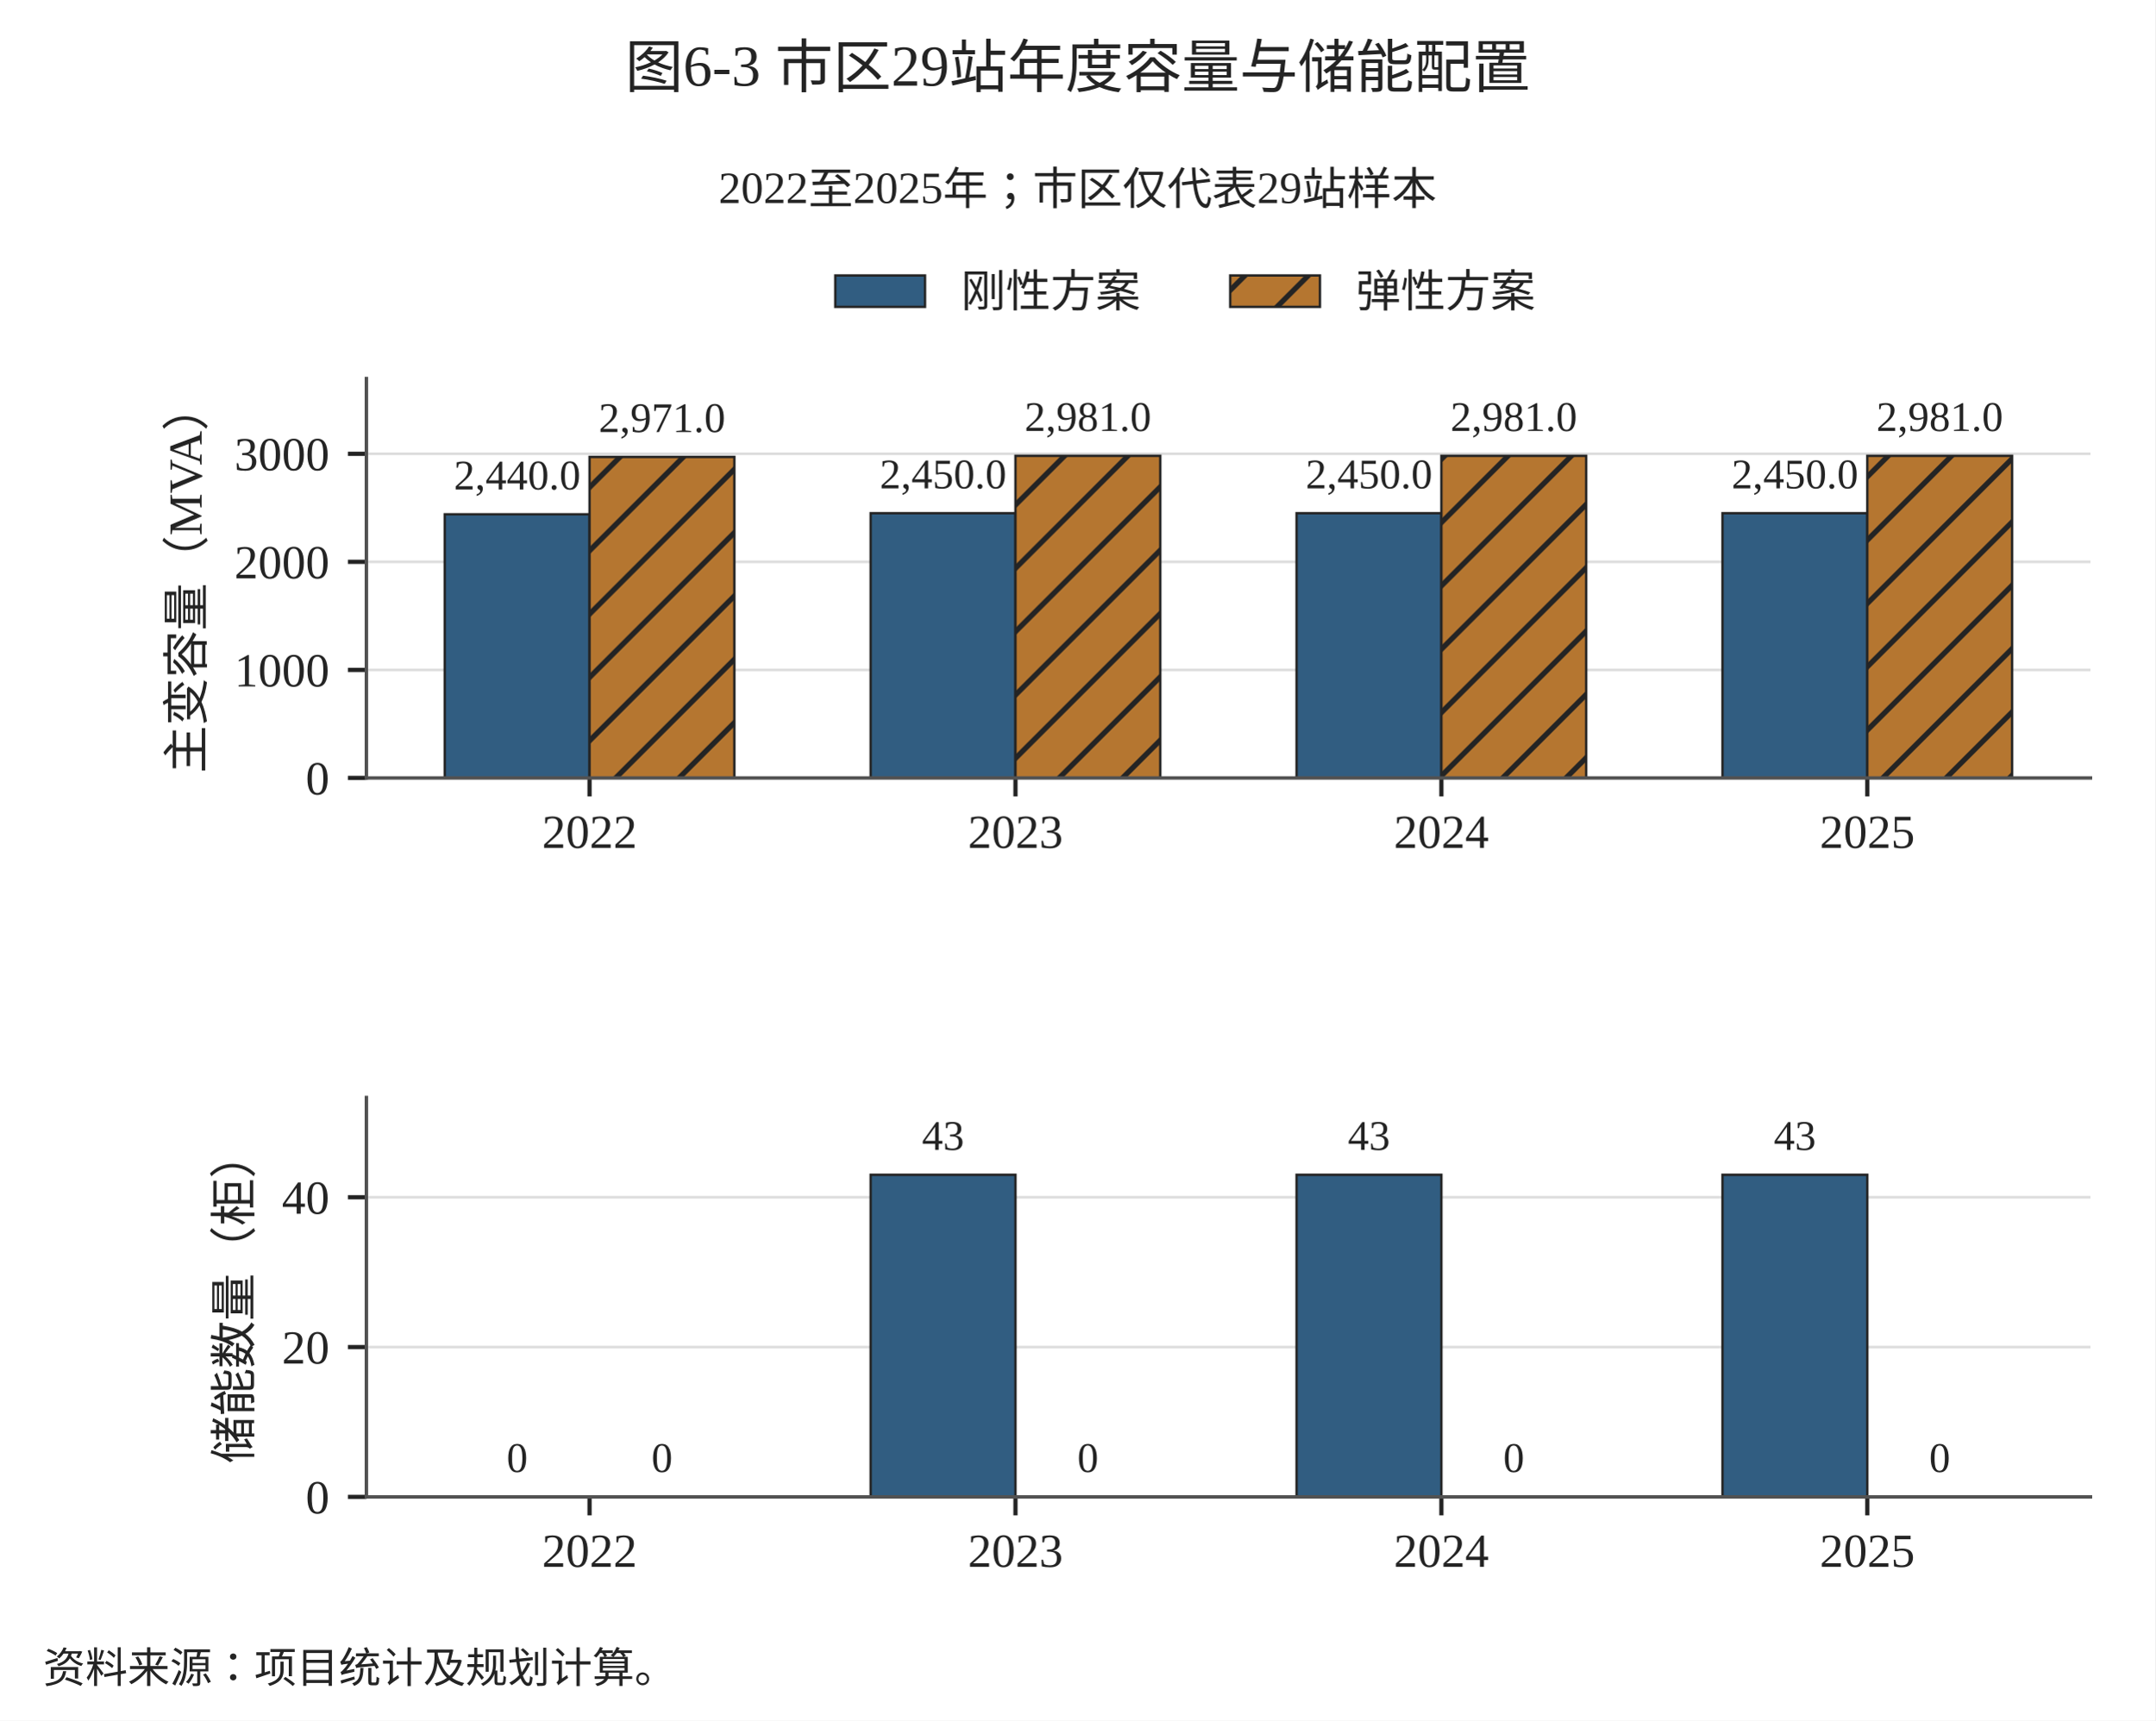
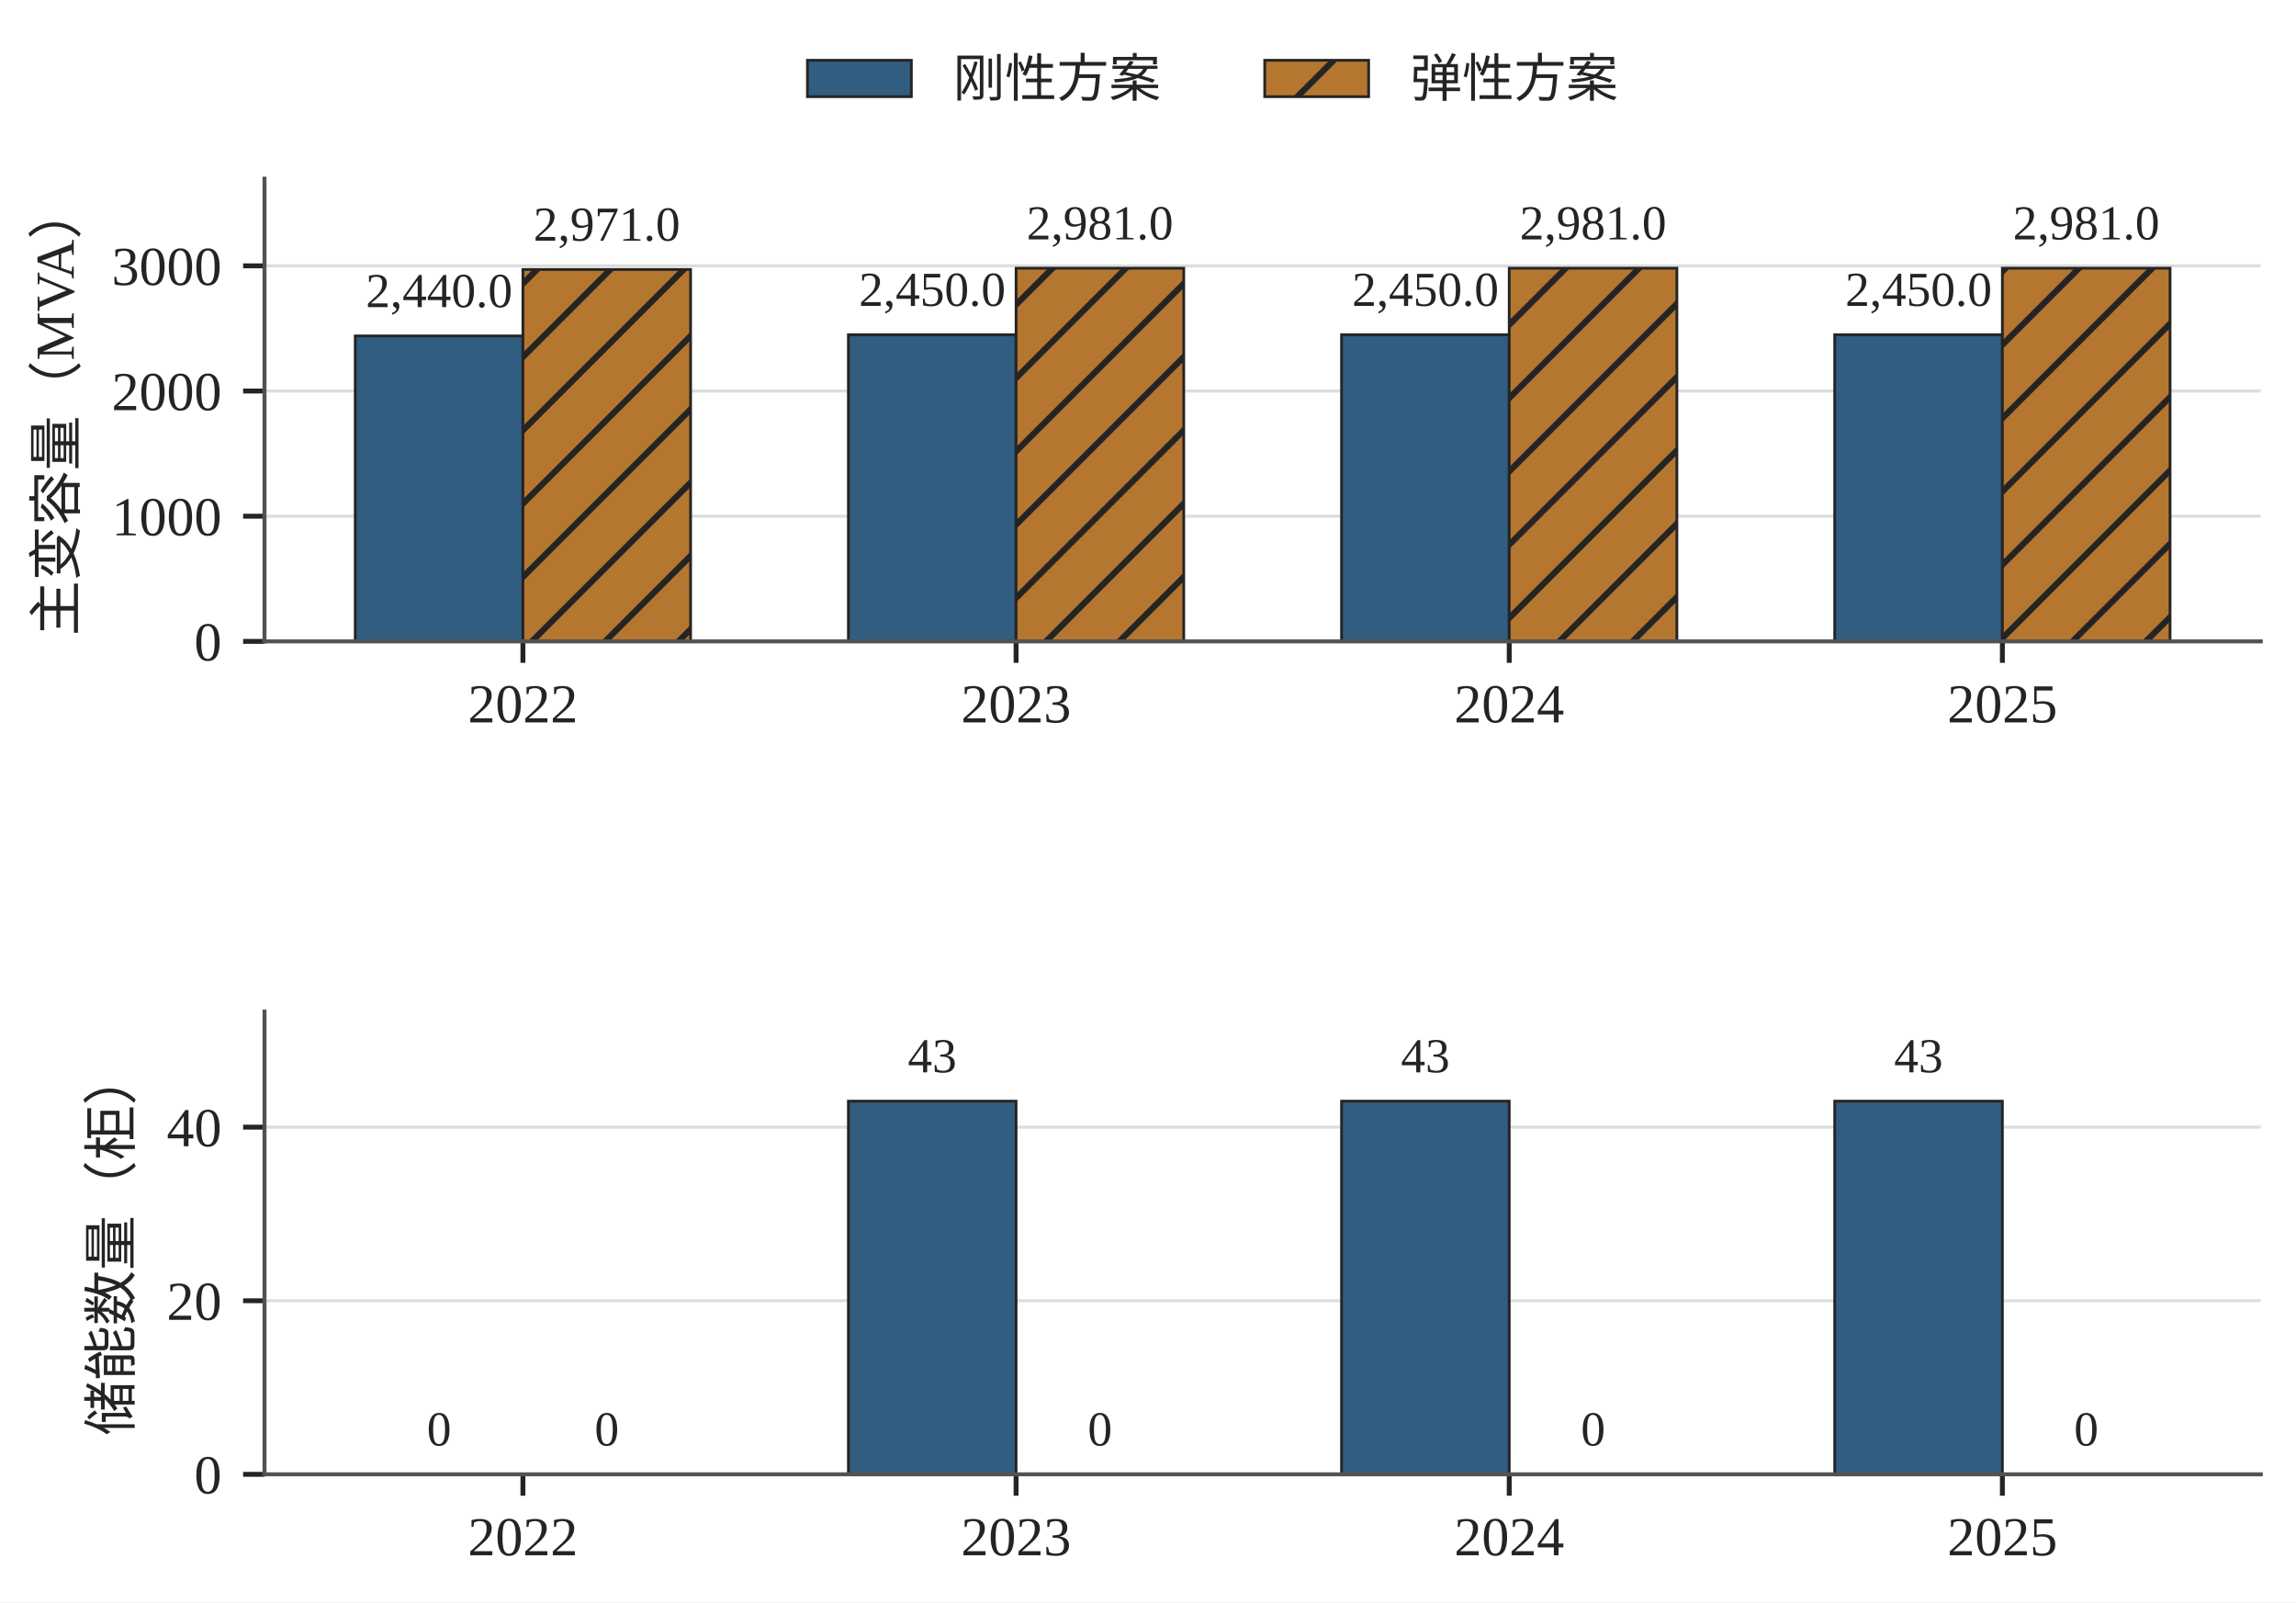
- <svg xmlns="http://www.w3.org/2000/svg" xmlns:xlink="http://www.w3.org/1999/xlink" width="408.189pt" height="325.984pt" viewBox="0 0 408.189 325.984" version="1.1">
+ <svg xmlns="http://www.w3.org/2000/svg" xmlns:xlink="http://www.w3.org/1999/xlink" width="375.579pt" height="262.043pt" viewBox="0 0 375.579 262.043" version="1.1">
  <defs>
    <style type="text/css">*{stroke-linejoin: round; stroke-linecap: butt}</style>
  </defs>
  <g id="figure_1">
    <g id="patch_1">
-       <path d="M 0 325.984  L 408.189 325.984  L 408.189 0  L 0 0  z " style="fill: #ffffff" />
+       <path d="M 0 262.043  L 375.579 262.043  L 375.579 0  L 0 0  z " style="fill: #ffffff" />
    </g>
    <g id="axes_1">
      <g id="patch_2">
-         <path d="M 69.392 147.391  L 395.943 147.391  L 395.943 71.717  L 69.392 71.717  z " style="fill: #ffffff" />
+         <path d="M 43.268 104.894  L 369.819 104.894  L 369.819 29.219  L 43.268 29.219  z " style="fill: #ffffff" />
      </g>
      <g id="matplotlib.axis_1">
        <g id="xtick_1">
          <g id="line2d_1">
            <defs>
-               <path id="m606b825f56" d="M 0 0  L 0 3.5  " style="stroke: #242424; stroke-width: 0.8" />
+               <path id="ma39dff83cf" d="M 0 0  L 0 3.5  " style="stroke: #242424; stroke-width: 0.8" />
            </defs>
            <g>
-               <use xlink:href="#m606b825f56" x="111.663" y="147.391" style="fill: #242424; stroke: #242424; stroke-width: 0.8" />
+               <use xlink:href="#ma39dff83cf" x="85.539" y="104.894" style="fill: #242424; stroke: #242424; stroke-width: 0.8" />
            </g>
          </g>
          <g id="text_1">
-             <text style="font-size: 9px; font-family: 'Times New Roman', 'Microsoft YaHei'; text-anchor: middle; fill: #242424" x="111.663" y="160.641" transform="rotate(-0 111.6631 160.6408)">2022</text>
+             <text style="font-size: 9px; font-family: 'Times New Roman', 'FZFangSong-Z02'; text-anchor: middle; fill: #242424" x="85.539" y="118.143" transform="rotate(-0 85.53877 118.143)">2022</text>
          </g>
        </g>
        <g id="xtick_2">
          <g id="line2d_2">
            <g>
-               <use xlink:href="#m606b825f56" x="192.333" y="147.391" style="fill: #242424; stroke: #242424; stroke-width: 0.8" />
+               <use xlink:href="#ma39dff83cf" x="166.209" y="104.894" style="fill: #242424; stroke: #242424; stroke-width: 0.8" />
            </g>
          </g>
          <g id="text_2">
-             <text style="font-size: 9px; font-family: 'Times New Roman', 'Microsoft YaHei'; text-anchor: middle; fill: #242424" x="192.333" y="160.641" transform="rotate(-0 192.3328 160.6408)">2023</text>
+             <text style="font-size: 9px; font-family: 'Times New Roman', 'FZFangSong-Z02'; text-anchor: middle; fill: #242424" x="166.209" y="118.143" transform="rotate(-0 166.2085 118.143)">2023</text>
          </g>
        </g>
        <g id="xtick_3">
          <g id="line2d_3">
            <g>
-               <use xlink:href="#m606b825f56" x="273.003" y="147.391" style="fill: #242424; stroke: #242424; stroke-width: 0.8" />
+               <use xlink:href="#ma39dff83cf" x="246.878" y="104.894" style="fill: #242424; stroke: #242424; stroke-width: 0.8" />
            </g>
          </g>
          <g id="text_3">
-             <text style="font-size: 9px; font-family: 'Times New Roman', 'Microsoft YaHei'; text-anchor: middle; fill: #242424" x="273.003" y="160.641" transform="rotate(-0 273.0026 160.6408)">2024</text>
+             <text style="font-size: 9px; font-family: 'Times New Roman', 'FZFangSong-Z02'; text-anchor: middle; fill: #242424" x="246.878" y="118.143" transform="rotate(-0 246.8783 118.143)">2024</text>
          </g>
        </g>
        <g id="xtick_4">
          <g id="line2d_4">
            <g>
-               <use xlink:href="#m606b825f56" x="353.672" y="147.391" style="fill: #242424; stroke: #242424; stroke-width: 0.8" />
+               <use xlink:href="#ma39dff83cf" x="327.548" y="104.894" style="fill: #242424; stroke: #242424; stroke-width: 0.8" />
            </g>
          </g>
          <g id="text_4">
-             <text style="font-size: 9px; font-family: 'Times New Roman', 'Microsoft YaHei'; text-anchor: middle; fill: #242424" x="353.672" y="160.641" transform="rotate(-0 353.6724 160.6408)">2025</text>
+             <text style="font-size: 9px; font-family: 'Times New Roman', 'FZFangSong-Z02'; text-anchor: middle; fill: #242424" x="327.548" y="118.143" transform="rotate(-0 327.548 118.143)">2025</text>
          </g>
        </g>
      </g>
      <g id="matplotlib.axis_2">
        <g id="ytick_1">
          <g id="line2d_5">
-             <path d="M 69.392 147.391  L 395.943 147.391  " clip-path="url(#p0fb30aec6c)" style="fill: none; stroke: #dddddd; stroke-width: 0.5; stroke-linecap: square" />
+             <path d="M 43.268 104.894  L 369.819 104.894  " clip-path="url(#pd0ceb6f2b1)" style="fill: none; stroke: #dddddd; stroke-width: 0.5; stroke-linecap: square" />
          </g>
          <g id="line2d_6">
            <defs>
-               <path id="m712e257604" d="M 0 0  L -3.5 0  " style="stroke: #242424; stroke-width: 0.8" />
+               <path id="m298582b85b" d="M 0 0  L -3.5 0  " style="stroke: #242424; stroke-width: 0.8" />
            </defs>
            <g>
-               <use xlink:href="#m712e257604" x="69.392" y="147.391" style="fill: #242424; stroke: #242424; stroke-width: 0.8" />
+               <use xlink:href="#m298582b85b" x="43.268" y="104.894" style="fill: #242424; stroke: #242424; stroke-width: 0.8" />
            </g>
          </g>
          <g id="text_5">
-             <text style="font-size: 9px; font-family: 'Times New Roman', 'Microsoft YaHei'; text-anchor: end; fill: #242424" x="62.392" y="150.516" transform="rotate(-0 62.39213 150.5161)">0</text>
+             <text style="font-size: 9px; font-family: 'Times New Roman', 'FZFangSong-Z02'; text-anchor: end; fill: #242424" x="36.268" y="108.018" transform="rotate(-0 36.26781 108.0183)">0</text>
          </g>
        </g>
        <g id="ytick_2">
          <g id="line2d_7">
-             <path d="M 69.392 126.919  L 395.943 126.919  " clip-path="url(#p0fb30aec6c)" style="fill: none; stroke: #dddddd; stroke-width: 0.5; stroke-linecap: square" />
+             <path d="M 43.268 84.421  L 369.819 84.421  " clip-path="url(#pd0ceb6f2b1)" style="fill: none; stroke: #dddddd; stroke-width: 0.5; stroke-linecap: square" />
          </g>
          <g id="line2d_8">
            <g>
-               <use xlink:href="#m712e257604" x="69.392" y="126.919" style="fill: #242424; stroke: #242424; stroke-width: 0.8" />
+               <use xlink:href="#m298582b85b" x="43.268" y="84.421" style="fill: #242424; stroke: #242424; stroke-width: 0.8" />
            </g>
          </g>
          <g id="text_6">
-             <text style="font-size: 9px; font-family: 'Times New Roman', 'Microsoft YaHei'; text-anchor: end; fill: #242424" x="62.392" y="130.044" transform="rotate(-0 62.39213 130.0438)">1000</text>
+             <text style="font-size: 9px; font-family: 'Times New Roman', 'FZFangSong-Z02'; text-anchor: end; fill: #242424" x="36.268" y="87.546" transform="rotate(-0 36.26781 87.54589)">1000</text>
          </g>
        </g>
        <g id="ytick_3">
          <g id="line2d_9">
-             <path d="M 69.392 106.447  L 395.943 106.447  " clip-path="url(#p0fb30aec6c)" style="fill: none; stroke: #dddddd; stroke-width: 0.5; stroke-linecap: square" />
+             <path d="M 43.268 63.949  L 369.819 63.949  " clip-path="url(#pd0ceb6f2b1)" style="fill: none; stroke: #dddddd; stroke-width: 0.5; stroke-linecap: square" />
          </g>
          <g id="line2d_10">
            <g>
-               <use xlink:href="#m712e257604" x="69.392" y="106.447" style="fill: #242424; stroke: #242424; stroke-width: 0.8" />
+               <use xlink:href="#m298582b85b" x="43.268" y="63.949" style="fill: #242424; stroke: #242424; stroke-width: 0.8" />
            </g>
          </g>
          <g id="text_7">
-             <text style="font-size: 9px; font-family: 'Times New Roman', 'Microsoft YaHei'; text-anchor: end; fill: #242424" x="62.392" y="109.571" transform="rotate(-0 62.39213 109.5714)">2000</text>
+             <text style="font-size: 9px; font-family: 'Times New Roman', 'FZFangSong-Z02'; text-anchor: end; fill: #242424" x="36.268" y="67.074" transform="rotate(-0 36.26781 67.07351)">2000</text>
          </g>
        </g>
        <g id="ytick_4">
          <g id="line2d_11">
-             <path d="M 69.392 85.974  L 395.943 85.974  " clip-path="url(#p0fb30aec6c)" style="fill: none; stroke: #dddddd; stroke-width: 0.5; stroke-linecap: square" />
+             <path d="M 43.268 43.476  L 369.819 43.476  " clip-path="url(#pd0ceb6f2b1)" style="fill: none; stroke: #dddddd; stroke-width: 0.5; stroke-linecap: square" />
          </g>
          <g id="line2d_12">
            <g>
-               <use xlink:href="#m712e257604" x="69.392" y="85.974" style="fill: #242424; stroke: #242424; stroke-width: 0.8" />
+               <use xlink:href="#m298582b85b" x="43.268" y="43.476" style="fill: #242424; stroke: #242424; stroke-width: 0.8" />
            </g>
          </g>
          <g id="text_8">
-             <text style="font-size: 9px; font-family: 'Times New Roman', 'Microsoft YaHei'; text-anchor: end; fill: #242424" x="62.392" y="89.099" transform="rotate(-0 62.39213 89.09901)">3000</text>
+             <text style="font-size: 9px; font-family: 'Times New Roman', 'FZFangSong-Z02'; text-anchor: end; fill: #242424" x="36.268" y="46.601" transform="rotate(-0 36.26781 46.60113)">3000</text>
          </g>
        </g>
        <g id="text_9">
-           <text style="font-size: 9px; font-family: 'Times New Roman', 'Microsoft YaHei'; text-anchor: middle; fill: #242424" x="38.467" y="109.554" transform="rotate(-90 38.46697 109.554)">主变容量（MVA）</text>
+           <text style="font-size: 9px; font-family: 'Times New Roman', 'FZFangSong-Z02'; text-anchor: middle; fill: #242424" x="12.343" y="67.056" transform="rotate(-90 12.34266 67.05612)">主变容量（MVA）</text>
        </g>
      </g>
      <g id="patch_3">
-         <path d="M 84.235 147.391  L 111.663 147.391  L 111.663 97.439  L 84.235 97.439  z " clip-path="url(#p0fb30aec6c)" style="fill: #315d81; stroke: #242424; stroke-width: 0.45; stroke-linejoin: miter" />
+         <path d="M 58.111 104.894  L 85.539 104.894  L 85.539 54.941  L 58.111 54.941  z " clip-path="url(#pd0ceb6f2b1)" style="fill: #315d81; stroke: #242424; stroke-width: 0.45; stroke-linejoin: miter" />
      </g>
      <g id="patch_4">
-         <path d="M 164.905 147.391  L 192.333 147.391  L 192.333 97.234  L 164.905 97.234  z " clip-path="url(#p0fb30aec6c)" style="fill: #315d81; stroke: #242424; stroke-width: 0.45; stroke-linejoin: miter" />
+         <path d="M 138.781 104.894  L 166.209 104.894  L 166.209 54.736  L 138.781 54.736  z " clip-path="url(#pd0ceb6f2b1)" style="fill: #315d81; stroke: #242424; stroke-width: 0.45; stroke-linejoin: miter" />
      </g>
      <g id="patch_5">
-         <path d="M 245.575 147.391  L 273.003 147.391  L 273.003 97.234  L 245.575 97.234  z " clip-path="url(#p0fb30aec6c)" style="fill: #315d81; stroke: #242424; stroke-width: 0.45; stroke-linejoin: miter" />
+         <path d="M 219.451 104.894  L 246.878 104.894  L 246.878 54.736  L 219.451 54.736  z " clip-path="url(#pd0ceb6f2b1)" style="fill: #315d81; stroke: #242424; stroke-width: 0.45; stroke-linejoin: miter" />
      </g>
      <g id="patch_6">
-         <path d="M 326.245 147.391  L 353.672 147.391  L 353.672 97.234  L 326.245 97.234  z " clip-path="url(#p0fb30aec6c)" style="fill: #315d81; stroke: #242424; stroke-width: 0.45; stroke-linejoin: miter" />
+         <path d="M 300.12 104.894  L 327.548 104.894  L 327.548 54.736  L 300.12 54.736  z " clip-path="url(#pd0ceb6f2b1)" style="fill: #315d81; stroke: #242424; stroke-width: 0.45; stroke-linejoin: miter" />
      </g>
      <g id="patch_7">
-         <path d="M 111.663 147.391  L 139.091 147.391  L 139.091 86.568  L 111.663 86.568  z " clip-path="url(#p0fb30aec6c)" style="fill: url(#h0bc50d201b); stroke: #242424; stroke-width: 0.45; stroke-linejoin: miter" />
+         <path d="M 85.539 104.894  L 112.966 104.894  L 112.966 44.07  L 85.539 44.07  z " clip-path="url(#pd0ceb6f2b1)" style="fill: url(#h3ce5736660); stroke: #242424; stroke-width: 0.45; stroke-linejoin: miter" />
      </g>
      <g id="patch_8">
-         <path d="M 192.333 147.391  L 219.761 147.391  L 219.761 86.363  L 192.333 86.363  z " clip-path="url(#p0fb30aec6c)" style="fill: url(#h0bc50d201b); stroke: #242424; stroke-width: 0.45; stroke-linejoin: miter" />
+         <path d="M 166.209 104.894  L 193.636 104.894  L 193.636 43.865  L 166.209 43.865  z " clip-path="url(#pd0ceb6f2b1)" style="fill: url(#h3ce5736660); stroke: #242424; stroke-width: 0.45; stroke-linejoin: miter" />
      </g>
      <g id="patch_9">
-         <path d="M 273.003 147.391  L 300.43 147.391  L 300.43 86.363  L 273.003 86.363  z " clip-path="url(#p0fb30aec6c)" style="fill: url(#h0bc50d201b); stroke: #242424; stroke-width: 0.45; stroke-linejoin: miter" />
+         <path d="M 246.878 104.894  L 274.306 104.894  L 274.306 43.865  L 246.878 43.865  z " clip-path="url(#pd0ceb6f2b1)" style="fill: url(#h3ce5736660); stroke: #242424; stroke-width: 0.45; stroke-linejoin: miter" />
      </g>
      <g id="patch_10">
-         <path d="M 353.672 147.391  L 381.1 147.391  L 381.1 86.363  L 353.672 86.363  z " clip-path="url(#p0fb30aec6c)" style="fill: url(#h0bc50d201b); stroke: #242424; stroke-width: 0.45; stroke-linejoin: miter" />
+         <path d="M 327.548 104.894  L 354.976 104.894  L 354.976 43.865  L 327.548 43.865  z " clip-path="url(#pd0ceb6f2b1)" style="fill: url(#h3ce5736660); stroke: #242424; stroke-width: 0.45; stroke-linejoin: miter" />
      </g>
      <g id="patch_11">
-         <path d="M 69.392 147.391  L 69.392 71.717  " style="fill: none; stroke: #525252; stroke-width: 0.65; stroke-linejoin: miter; stroke-linecap: square" />
+         <path d="M 43.268 104.894  L 43.268 29.219  " style="fill: none; stroke: #525252; stroke-width: 0.65; stroke-linejoin: miter; stroke-linecap: square" />
      </g>
      <g id="patch_12">
-         <path d="M 69.392 147.391  L 395.943 147.391  " style="fill: none; stroke: #525252; stroke-width: 0.65; stroke-linejoin: miter; stroke-linecap: square" />
+         <path d="M 43.268 104.894  L 369.819 104.894  " style="fill: none; stroke: #525252; stroke-width: 0.65; stroke-linejoin: miter; stroke-linecap: square" />
      </g>
      <g id="text_10">
-         <text style="font-size: 8px; font-family: 'Times New Roman', 'Microsoft YaHei'; text-anchor: middle; fill: #242424" x="97.949" y="92.728" transform="rotate(-0 97.94922 92.7276)">2,440.0</text>
+         <text style="font-size: 8px; font-family: 'Times New Roman', 'FZFangSong-Z02'; text-anchor: middle; fill: #242424" x="71.825" y="50.23" transform="rotate(-0 71.82491 50.22973)">2,440.0</text>
      </g>
      <g id="text_11">
-         <text style="font-size: 8px; font-family: 'Times New Roman', 'Microsoft YaHei'; text-anchor: middle; fill: #242424" x="178.619" y="92.523" transform="rotate(-0 178.619 92.52288)">2,450.0</text>
+         <text style="font-size: 8px; font-family: 'Times New Roman', 'FZFangSong-Z02'; text-anchor: middle; fill: #242424" x="152.495" y="50.025" transform="rotate(-0 152.4947 50.025)">2,450.0</text>
      </g>
      <g id="text_12">
-         <text style="font-size: 8px; font-family: 'Times New Roman', 'Microsoft YaHei'; text-anchor: middle; fill: #242424" x="259.289" y="92.523" transform="rotate(-0 259.2887 92.52288)">2,450.0</text>
+         <text style="font-size: 8px; font-family: 'Times New Roman', 'FZFangSong-Z02'; text-anchor: middle; fill: #242424" x="233.164" y="50.025" transform="rotate(-0 233.1644 50.025)">2,450.0</text>
      </g>
      <g id="text_13">
-         <text style="font-size: 8px; font-family: 'Times New Roman', 'Microsoft YaHei'; text-anchor: middle; fill: #242424" x="339.958" y="92.523" transform="rotate(-0 339.9585 92.52288)">2,450.0</text>
+         <text style="font-size: 8px; font-family: 'Times New Roman', 'FZFangSong-Z02'; text-anchor: middle; fill: #242424" x="313.834" y="50.025" transform="rotate(-0 313.8342 50.025)">2,450.0</text>
      </g>
      <g id="text_14">
-         <text style="font-size: 8px; font-family: 'Times New Roman', 'Microsoft YaHei'; text-anchor: middle; fill: #242424" x="125.377" y="81.857" transform="rotate(-0 125.3769 81.85677)">2,971.0</text>
+         <text style="font-size: 8px; font-family: 'Times New Roman', 'FZFangSong-Z02'; text-anchor: middle; fill: #242424" x="99.253" y="39.359" transform="rotate(-0 99.25262 39.35889)">2,971.0</text>
      </g>
      <g id="text_15">
-         <text style="font-size: 8px; font-family: 'Times New Roman', 'Microsoft YaHei'; text-anchor: middle; fill: #242424" x="206.047" y="81.652" transform="rotate(-0 206.0467 81.65204)">2,981.0</text>
+         <text style="font-size: 8px; font-family: 'Times New Roman', 'FZFangSong-Z02'; text-anchor: middle; fill: #242424" x="179.922" y="39.154" transform="rotate(-0 179.9224 39.15417)">2,981.0</text>
      </g>
      <g id="text_16">
-         <text style="font-size: 8px; font-family: 'Times New Roman', 'Microsoft YaHei'; text-anchor: middle; fill: #242424" x="286.716" y="81.652" transform="rotate(-0 286.7165 81.65204)">2,981.0</text>
+         <text style="font-size: 8px; font-family: 'Times New Roman', 'FZFangSong-Z02'; text-anchor: middle; fill: #242424" x="260.592" y="39.154" transform="rotate(-0 260.5921 39.15417)">2,981.0</text>
      </g>
      <g id="text_17">
-         <text style="font-size: 8px; font-family: 'Times New Roman', 'Microsoft YaHei'; text-anchor: middle; fill: #242424" x="367.386" y="81.652" transform="rotate(-0 367.3862 81.65204)">2,981.0</text>
+         <text style="font-size: 8px; font-family: 'Times New Roman', 'FZFangSong-Z02'; text-anchor: middle; fill: #242424" x="341.262" y="39.154" transform="rotate(-0 341.2619 39.15417)">2,981.0</text>
      </g>
    </g>
    <g id="axes_2">
      <g id="patch_13">
-         <path d="M 69.392 283.606  L 395.943 283.606  L 395.943 207.931  L 69.392 207.931  z " style="fill: #ffffff" />
+         <path d="M 43.268 241.108  L 369.819 241.108  L 369.819 165.434  L 43.268 165.434  z " style="fill: #ffffff" />
      </g>
      <g id="matplotlib.axis_3">
        <g id="xtick_5">
          <g id="line2d_13">
            <g>
-               <use xlink:href="#m606b825f56" x="111.663" y="283.606" style="fill: #242424; stroke: #242424; stroke-width: 0.8" />
+               <use xlink:href="#ma39dff83cf" x="85.539" y="241.108" style="fill: #242424; stroke: #242424; stroke-width: 0.8" />
            </g>
          </g>
          <g id="text_18">
-             <text style="font-size: 9px; font-family: 'Times New Roman', 'Microsoft YaHei'; text-anchor: middle; fill: #242424" x="111.663" y="296.856" transform="rotate(-0 111.6631 296.8557)">2022</text>
+             <text style="font-size: 9px; font-family: 'Times New Roman', 'FZFangSong-Z02'; text-anchor: middle; fill: #242424" x="85.539" y="254.358" transform="rotate(-0 85.53877 254.3578)">2022</text>
          </g>
        </g>
        <g id="xtick_6">
          <g id="line2d_14">
            <g>
-               <use xlink:href="#m606b825f56" x="192.333" y="283.606" style="fill: #242424; stroke: #242424; stroke-width: 0.8" />
+               <use xlink:href="#ma39dff83cf" x="166.209" y="241.108" style="fill: #242424; stroke: #242424; stroke-width: 0.8" />
            </g>
          </g>
          <g id="text_19">
-             <text style="font-size: 9px; font-family: 'Times New Roman', 'Microsoft YaHei'; text-anchor: middle; fill: #242424" x="192.333" y="296.856" transform="rotate(-0 192.3328 296.8557)">2023</text>
+             <text style="font-size: 9px; font-family: 'Times New Roman', 'FZFangSong-Z02'; text-anchor: middle; fill: #242424" x="166.209" y="254.358" transform="rotate(-0 166.2085 254.3578)">2023</text>
          </g>
        </g>
        <g id="xtick_7">
          <g id="line2d_15">
            <g>
-               <use xlink:href="#m606b825f56" x="273.003" y="283.606" style="fill: #242424; stroke: #242424; stroke-width: 0.8" />
+               <use xlink:href="#ma39dff83cf" x="246.878" y="241.108" style="fill: #242424; stroke: #242424; stroke-width: 0.8" />
            </g>
          </g>
          <g id="text_20">
-             <text style="font-size: 9px; font-family: 'Times New Roman', 'Microsoft YaHei'; text-anchor: middle; fill: #242424" x="273.003" y="296.856" transform="rotate(-0 273.0026 296.8557)">2024</text>
+             <text style="font-size: 9px; font-family: 'Times New Roman', 'FZFangSong-Z02'; text-anchor: middle; fill: #242424" x="246.878" y="254.358" transform="rotate(-0 246.8783 254.3578)">2024</text>
          </g>
        </g>
        <g id="xtick_8">
          <g id="line2d_16">
            <g>
-               <use xlink:href="#m606b825f56" x="353.672" y="283.606" style="fill: #242424; stroke: #242424; stroke-width: 0.8" />
+               <use xlink:href="#ma39dff83cf" x="327.548" y="241.108" style="fill: #242424; stroke: #242424; stroke-width: 0.8" />
            </g>
          </g>
          <g id="text_21">
-             <text style="font-size: 9px; font-family: 'Times New Roman', 'Microsoft YaHei'; text-anchor: middle; fill: #242424" x="353.672" y="296.856" transform="rotate(-0 353.6724 296.8557)">2025</text>
+             <text style="font-size: 9px; font-family: 'Times New Roman', 'FZFangSong-Z02'; text-anchor: middle; fill: #242424" x="327.548" y="254.358" transform="rotate(-0 327.548 254.3578)">2025</text>
          </g>
        </g>
      </g>
      <g id="matplotlib.axis_4">
        <g id="ytick_5">
          <g id="line2d_17">
-             <path d="M 69.392 283.606  L 395.943 283.606  " clip-path="url(#p1c14bad1de)" style="fill: none; stroke: #dddddd; stroke-width: 0.5; stroke-linecap: square" />
+             <path d="M 43.268 241.108  L 369.819 241.108  " clip-path="url(#p96a7b197eb)" style="fill: none; stroke: #dddddd; stroke-width: 0.5; stroke-linecap: square" />
          </g>
          <g id="line2d_18">
            <g>
-               <use xlink:href="#m712e257604" x="69.392" y="283.606" style="fill: #242424; stroke: #242424; stroke-width: 0.8" />
+               <use xlink:href="#m298582b85b" x="43.268" y="241.108" style="fill: #242424; stroke: #242424; stroke-width: 0.8" />
            </g>
          </g>
          <g id="text_22">
-             <text style="font-size: 9px; font-family: 'Times New Roman', 'Microsoft YaHei'; text-anchor: end; fill: #242424" x="62.392" y="286.731" transform="rotate(-0 62.39213 286.731)">0</text>
+             <text style="font-size: 9px; font-family: 'Times New Roman', 'FZFangSong-Z02'; text-anchor: end; fill: #242424" x="36.268" y="244.233" transform="rotate(-0 36.26781 244.2331)">0</text>
          </g>
        </g>
        <g id="ytick_6">
          <g id="line2d_19">
-             <path d="M 69.392 255.221  L 395.943 255.221  " clip-path="url(#p1c14bad1de)" style="fill: none; stroke: #dddddd; stroke-width: 0.5; stroke-linecap: square" />
+             <path d="M 43.268 212.723  L 369.819 212.723  " clip-path="url(#p96a7b197eb)" style="fill: none; stroke: #dddddd; stroke-width: 0.5; stroke-linecap: square" />
          </g>
          <g id="line2d_20">
            <g>
-               <use xlink:href="#m712e257604" x="69.392" y="255.221" style="fill: #242424; stroke: #242424; stroke-width: 0.8" />
+               <use xlink:href="#m298582b85b" x="43.268" y="212.723" style="fill: #242424; stroke: #242424; stroke-width: 0.8" />
            </g>
          </g>
          <g id="text_23">
-             <text style="font-size: 9px; font-family: 'Times New Roman', 'Microsoft YaHei'; text-anchor: end; fill: #242424" x="62.392" y="258.346" transform="rotate(-0 62.39213 258.3458)">20</text>
+             <text style="font-size: 9px; font-family: 'Times New Roman', 'FZFangSong-Z02'; text-anchor: end; fill: #242424" x="36.268" y="215.848" transform="rotate(-0 36.26781 215.8479)">20</text>
          </g>
        </g>
        <g id="ytick_7">
          <g id="line2d_21">
-             <path d="M 69.392 226.836  L 395.943 226.836  " clip-path="url(#p1c14bad1de)" style="fill: none; stroke: #dddddd; stroke-width: 0.5; stroke-linecap: square" />
+             <path d="M 43.268 184.338  L 369.819 184.338  " clip-path="url(#p96a7b197eb)" style="fill: none; stroke: #dddddd; stroke-width: 0.5; stroke-linecap: square" />
          </g>
          <g id="line2d_22">
            <g>
-               <use xlink:href="#m712e257604" x="69.392" y="226.836" style="fill: #242424; stroke: #242424; stroke-width: 0.8" />
+               <use xlink:href="#m298582b85b" x="43.268" y="184.338" style="fill: #242424; stroke: #242424; stroke-width: 0.8" />
            </g>
          </g>
          <g id="text_24">
-             <text style="font-size: 9px; font-family: 'Times New Roman', 'Microsoft YaHei'; text-anchor: end; fill: #242424" x="62.392" y="229.961" transform="rotate(-0 62.39213 229.9606)">40</text>
+             <text style="font-size: 9px; font-family: 'Times New Roman', 'FZFangSong-Z02'; text-anchor: end; fill: #242424" x="36.268" y="187.463" transform="rotate(-0 36.26781 187.4627)">40</text>
          </g>
        </g>
        <g id="text_25">
-           <text style="font-size: 9px; font-family: 'Times New Roman', 'Microsoft YaHei'; text-anchor: middle; fill: #242424" x="47.467" y="245.769" transform="rotate(-90 47.46697 245.7688)">储能数量（柜）</text>
+           <text style="font-size: 9px; font-family: 'Times New Roman', 'FZFangSong-Z02'; text-anchor: middle; fill: #242424" x="21.343" y="203.271" transform="rotate(-90 21.34266 203.271)">储能数量（柜）</text>
        </g>
      </g>
      <g id="patch_14">
-         <path d="M 84.235 283.606  L 111.663 283.606  L 111.663 283.606  L 84.235 283.606  z " clip-path="url(#p1c14bad1de)" style="fill: #315d81; stroke: #242424; stroke-width: 0.45; stroke-linejoin: miter" />
+         <path d="M 58.111 241.108  L 85.539 241.108  L 85.539 241.108  L 58.111 241.108  z " clip-path="url(#p96a7b197eb)" style="fill: #315d81; stroke: #242424; stroke-width: 0.45; stroke-linejoin: miter" />
      </g>
      <g id="patch_15">
-         <path d="M 164.905 283.606  L 192.333 283.606  L 192.333 222.578  L 164.905 222.578  z " clip-path="url(#p1c14bad1de)" style="fill: #315d81; stroke: #242424; stroke-width: 0.45; stroke-linejoin: miter" />
+         <path d="M 138.781 241.108  L 166.209 241.108  L 166.209 180.08  L 138.781 180.08  z " clip-path="url(#p96a7b197eb)" style="fill: #315d81; stroke: #242424; stroke-width: 0.45; stroke-linejoin: miter" />
      </g>
      <g id="patch_16">
-         <path d="M 245.575 283.606  L 273.003 283.606  L 273.003 222.578  L 245.575 222.578  z " clip-path="url(#p1c14bad1de)" style="fill: #315d81; stroke: #242424; stroke-width: 0.45; stroke-linejoin: miter" />
+         <path d="M 219.451 241.108  L 246.878 241.108  L 246.878 180.08  L 219.451 180.08  z " clip-path="url(#p96a7b197eb)" style="fill: #315d81; stroke: #242424; stroke-width: 0.45; stroke-linejoin: miter" />
      </g>
      <g id="patch_17">
-         <path d="M 326.245 283.606  L 353.672 283.606  L 353.672 222.578  L 326.245 222.578  z " clip-path="url(#p1c14bad1de)" style="fill: #315d81; stroke: #242424; stroke-width: 0.45; stroke-linejoin: miter" />
+         <path d="M 300.12 241.108  L 327.548 241.108  L 327.548 180.08  L 300.12 180.08  z " clip-path="url(#p96a7b197eb)" style="fill: #315d81; stroke: #242424; stroke-width: 0.45; stroke-linejoin: miter" />
      </g>
      <g id="patch_18">
-         <path d="M 111.663 283.606  L 139.091 283.606  L 139.091 283.606  L 111.663 283.606  z " clip-path="url(#p1c14bad1de)" style="fill: url(#h0bc50d201b); stroke: #242424; stroke-width: 0.45; stroke-linejoin: miter" />
+         <path d="M 85.539 241.108  L 112.966 241.108  L 112.966 241.108  L 85.539 241.108  z " clip-path="url(#p96a7b197eb)" style="fill: url(#h3ce5736660); stroke: #242424; stroke-width: 0.45; stroke-linejoin: miter" />
      </g>
      <g id="patch_19">
-         <path d="M 192.333 283.606  L 219.761 283.606  L 219.761 283.606  L 192.333 283.606  z " clip-path="url(#p1c14bad1de)" style="fill: url(#h0bc50d201b); stroke: #242424; stroke-width: 0.45; stroke-linejoin: miter" />
+         <path d="M 166.209 241.108  L 193.636 241.108  L 193.636 241.108  L 166.209 241.108  z " clip-path="url(#p96a7b197eb)" style="fill: url(#h3ce5736660); stroke: #242424; stroke-width: 0.45; stroke-linejoin: miter" />
      </g>
      <g id="patch_20">
-         <path d="M 273.003 283.606  L 300.43 283.606  L 300.43 283.606  L 273.003 283.606  z " clip-path="url(#p1c14bad1de)" style="fill: url(#h0bc50d201b); stroke: #242424; stroke-width: 0.45; stroke-linejoin: miter" />
+         <path d="M 246.878 241.108  L 274.306 241.108  L 274.306 241.108  L 246.878 241.108  z " clip-path="url(#p96a7b197eb)" style="fill: url(#h3ce5736660); stroke: #242424; stroke-width: 0.45; stroke-linejoin: miter" />
      </g>
      <g id="patch_21">
-         <path d="M 353.672 283.606  L 381.1 283.606  L 381.1 283.606  L 353.672 283.606  z " clip-path="url(#p1c14bad1de)" style="fill: url(#h0bc50d201b); stroke: #242424; stroke-width: 0.45; stroke-linejoin: miter" />
+         <path d="M 327.548 241.108  L 354.976 241.108  L 354.976 241.108  L 327.548 241.108  z " clip-path="url(#p96a7b197eb)" style="fill: url(#h3ce5736660); stroke: #242424; stroke-width: 0.45; stroke-linejoin: miter" />
      </g>
      <g id="patch_22">
-         <path d="M 69.392 283.606  L 69.392 207.931  " style="fill: none; stroke: #525252; stroke-width: 0.65; stroke-linejoin: miter; stroke-linecap: square" />
+         <path d="M 43.268 241.108  L 43.268 165.434  " style="fill: none; stroke: #525252; stroke-width: 0.65; stroke-linejoin: miter; stroke-linecap: square" />
      </g>
      <g id="patch_23">
-         <path d="M 69.392 283.606  L 395.943 283.606  " style="fill: none; stroke: #525252; stroke-width: 0.65; stroke-linejoin: miter; stroke-linecap: square" />
+         <path d="M 43.268 241.108  L 369.819 241.108  " style="fill: none; stroke: #525252; stroke-width: 0.65; stroke-linejoin: miter; stroke-linecap: square" />
      </g>
      <g id="text_26">
-         <text style="font-size: 8px; font-family: 'Times New Roman', 'Microsoft YaHei'; text-anchor: middle; fill: #242424" x="97.949" y="278.895" transform="rotate(-0 97.94922 278.895)">0</text>
+         <text style="font-size: 8px; font-family: 'Times New Roman', 'FZFangSong-Z02'; text-anchor: middle; fill: #242424" x="71.825" y="236.397" transform="rotate(-0 71.82491 236.3972)">0</text>
      </g>
      <g id="text_27">
-         <text style="font-size: 8px; font-family: 'Times New Roman', 'Microsoft YaHei'; text-anchor: middle; fill: #242424" x="178.619" y="217.867" transform="rotate(-0 178.619 217.8669)">43</text>
+         <text style="font-size: 8px; font-family: 'Times New Roman', 'FZFangSong-Z02'; text-anchor: middle; fill: #242424" x="152.495" y="175.369" transform="rotate(-0 152.4947 175.369)">43</text>
      </g>
      <g id="text_28">
-         <text style="font-size: 8px; font-family: 'Times New Roman', 'Microsoft YaHei'; text-anchor: middle; fill: #242424" x="259.289" y="217.867" transform="rotate(-0 259.2887 217.8669)">43</text>
+         <text style="font-size: 8px; font-family: 'Times New Roman', 'FZFangSong-Z02'; text-anchor: middle; fill: #242424" x="233.164" y="175.369" transform="rotate(-0 233.1644 175.369)">43</text>
      </g>
      <g id="text_29">
-         <text style="font-size: 8px; font-family: 'Times New Roman', 'Microsoft YaHei'; text-anchor: middle; fill: #242424" x="339.958" y="217.867" transform="rotate(-0 339.9585 217.8669)">43</text>
+         <text style="font-size: 8px; font-family: 'Times New Roman', 'FZFangSong-Z02'; text-anchor: middle; fill: #242424" x="313.834" y="175.369" transform="rotate(-0 313.8342 175.369)">43</text>
      </g>
      <g id="text_30">
-         <text style="font-size: 8px; font-family: 'Times New Roman', 'Microsoft YaHei'; text-anchor: middle; fill: #242424" x="125.377" y="278.895" transform="rotate(-0 125.3769 278.895)">0</text>
+         <text style="font-size: 8px; font-family: 'Times New Roman', 'FZFangSong-Z02'; text-anchor: middle; fill: #242424" x="99.253" y="236.397" transform="rotate(-0 99.25262 236.3972)">0</text>
      </g>
      <g id="text_31">
-         <text style="font-size: 8px; font-family: 'Times New Roman', 'Microsoft YaHei'; text-anchor: middle; fill: #242424" x="206.047" y="278.895" transform="rotate(-0 206.0467 278.895)">0</text>
+         <text style="font-size: 8px; font-family: 'Times New Roman', 'FZFangSong-Z02'; text-anchor: middle; fill: #242424" x="179.922" y="236.397" transform="rotate(-0 179.9224 236.3972)">0</text>
      </g>
      <g id="text_32">
-         <text style="font-size: 8px; font-family: 'Times New Roman', 'Microsoft YaHei'; text-anchor: middle; fill: #242424" x="286.716" y="278.895" transform="rotate(-0 286.7165 278.895)">0</text>
+         <text style="font-size: 8px; font-family: 'Times New Roman', 'FZFangSong-Z02'; text-anchor: middle; fill: #242424" x="260.592" y="236.397" transform="rotate(-0 260.5921 236.3972)">0</text>
      </g>
      <g id="text_33">
-         <text style="font-size: 8px; font-family: 'Times New Roman', 'Microsoft YaHei'; text-anchor: middle; fill: #242424" x="367.386" y="278.895" transform="rotate(-0 367.3862 278.895)">0</text>
-       </g>
-     </g>
-     <g id="text_34">
-       <text style="font-size: 11px; font-family: 'Times New Roman', 'Microsoft YaHei'; text-anchor: middle; fill: #242424" x="204.094" y="16.571" transform="rotate(-0 204.0945 16.57148)">图6-3 市区29站年度容量与储能配置</text>
-     </g>
-     <g id="text_35">
-       <text style="font-size: 8.5px; font-family: 'Times New Roman', 'Microsoft YaHei'; text-anchor: middle; fill: #242424" x="204.094" y="38.472" transform="rotate(-0 204.0945 38.47154)">2022至2025年；市区仅代表29站样本</text>
-     </g>
-     <g id="text_36">
-       <text style="font-size: 8px; font-family: 'Times New Roman', 'Microsoft YaHei'; text-anchor: start; fill: #242424" x="8.164" y="318.813" transform="rotate(-0 8.16378 318.8126)">资料来源：项目统计及规划计算。</text>
+         <text style="font-size: 8px; font-family: 'Times New Roman', 'FZFangSong-Z02'; text-anchor: middle; fill: #242424" x="341.262" y="236.397" transform="rotate(-0 341.2619 236.3972)">0</text>
+       </g>
    </g>
    <g id="legend_1">
      <g id="patch_24">
-         <path d="M 158.204 58.14  L 175.204 58.14  L 175.204 52.19  L 158.204 52.19  z " style="fill: #315d81; stroke: #242424; stroke-width: 0.45; stroke-linejoin: miter" />
-       </g>
-       <g id="text_37">
-         <text style="font-size: 8.5px; font-family: 'Times New Roman', 'Microsoft YaHei'; text-anchor: start; fill: #242424" x="182.004" y="58.14" transform="rotate(-0 182.0039 58.14045)">刚性方案</text>
+         <path d="M 132.08 15.809  L 149.08 15.809  L 149.08 9.859  L 132.08 9.859  z " style="fill: #315d81; stroke: #242424; stroke-width: 0.45; stroke-linejoin: miter" />
+       </g>
+       <g id="text_34">
+         <text style="font-size: 8.5px; font-family: 'Times New Roman', 'FZFangSong-Z02'; text-anchor: start; fill: #242424" x="155.88" y="15.809" transform="rotate(-0 155.8796 15.80859)">刚性方案</text>
      </g>
      <g id="patch_25">
-         <path d="M 233.004 58.14  L 250.004 58.14  L 250.004 52.19  L 233.004 52.19  z " style="fill: url(#h0bc50d201b); stroke: #242424; stroke-width: 0.45; stroke-linejoin: miter" />
-       </g>
-       <g id="text_38">
-         <text style="font-size: 8.5px; font-family: 'Times New Roman', 'Microsoft YaHei'; text-anchor: start; fill: #242424" x="256.804" y="58.14" transform="rotate(-0 256.8039 58.14045)">弹性方案</text>
+         <path d="M 206.88 15.809  L 223.88 15.809  L 223.88 9.859  L 206.88 9.859  z " style="fill: url(#h3ce5736660); stroke: #242424; stroke-width: 0.45; stroke-linejoin: miter" />
+       </g>
+       <g id="text_35">
+         <text style="font-size: 8.5px; font-family: 'Times New Roman', 'FZFangSong-Z02'; text-anchor: start; fill: #242424" x="230.68" y="15.809" transform="rotate(-0 230.6796 15.80859)">弹性方案</text>
      </g>
    </g>
  </g>
  <defs>
-     <clipPath id="p0fb30aec6c">
-       <rect x="69.392" y="71.717" width="326.551" height="75.675" />
+     <clipPath id="pd0ceb6f2b1">
+       <rect x="43.268" y="29.219" width="326.551" height="75.675" />
    </clipPath>
-     <clipPath id="p1c14bad1de">
-       <rect x="69.392" y="207.931" width="326.551" height="75.675" />
+     <clipPath id="p96a7b197eb">
+       <rect x="43.268" y="165.434" width="326.551" height="75.675" />
    </clipPath>
  </defs>
  <defs>
-     <pattern id="h0bc50d201b" patternUnits="userSpaceOnUse" x="0" y="0" width="72" height="72">
+     <pattern id="h3ce5736660" patternUnits="userSpaceOnUse" x="0" y="0" width="72" height="72">
      <rect x="0" y="0" width="73" height="73" fill="#b57630" />
      <path d="M -36 36  L 36 -36  M -30 42  L 42 -30  M -24 48  L 48 -24  M -18 54  L 54 -18  M -12 60  L 60 -12  M -6 66  L 66 -6  M 0 72  L 72 0  M 6 78  L 78 6  M 12 84  L 84 12  M 18 90  L 90 18  M 24 96  L 96 24  M 30 102  L 102 30  M 36 108  L 108 36  " style="fill: #242424; stroke: #242424; stroke-width: 1.0; stroke-linecap: butt; stroke-linejoin: miter" />
    </pattern>
  </defs>
</svg>
